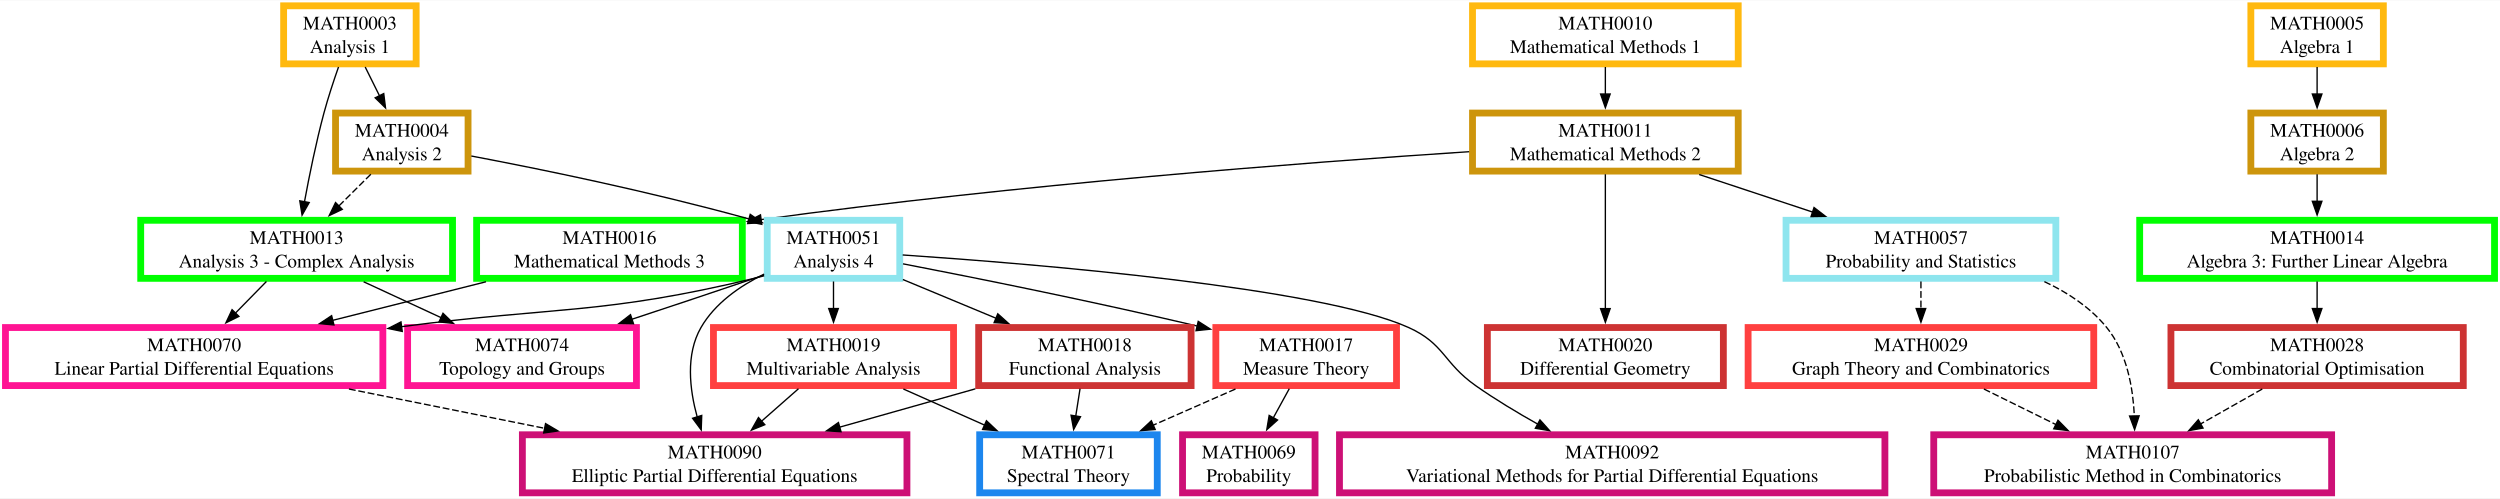
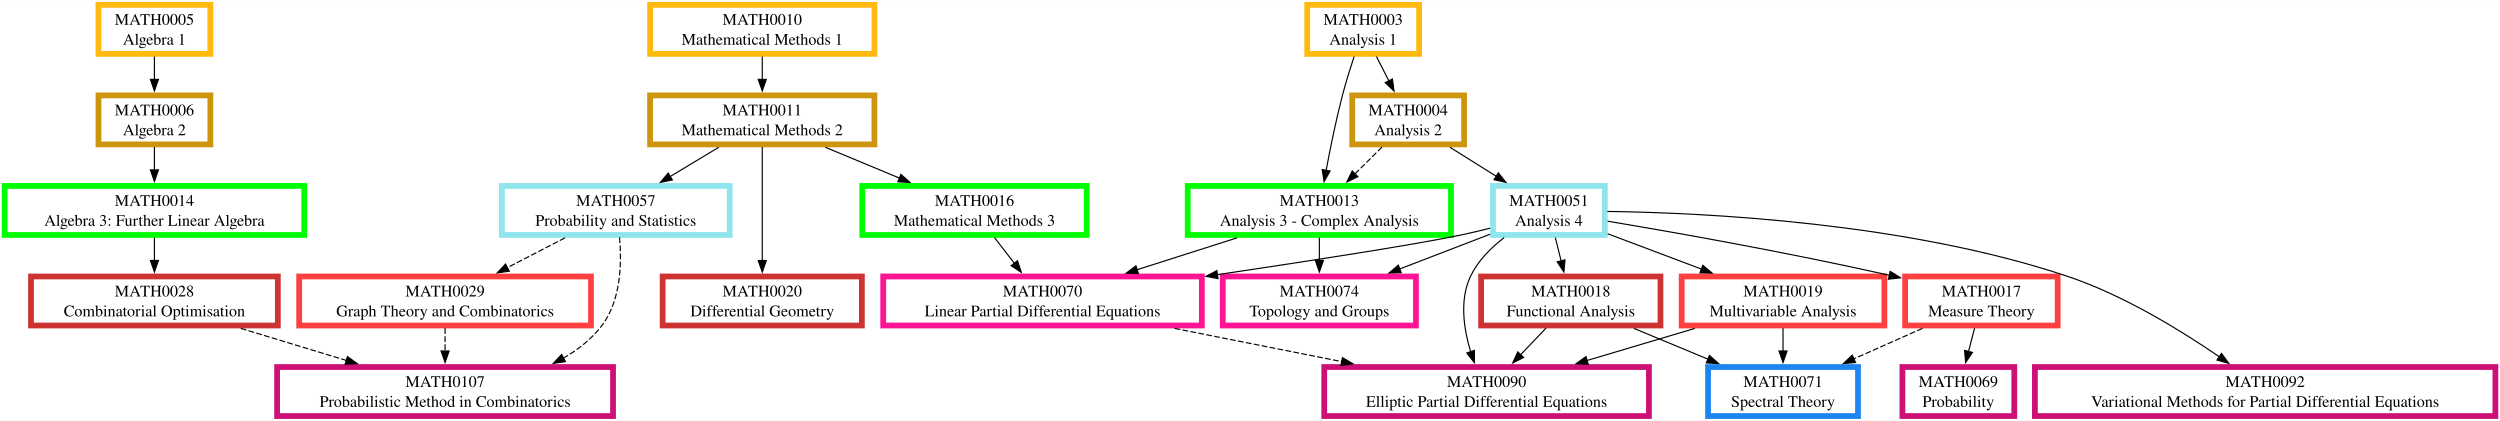
- <svg xmlns="http://www.w3.org/2000/svg" xmlns:xlink="http://www.w3.org/1999/xlink" width="1830pt" height="365pt" viewBox="0.00 0.00 1830.00 364.50">
+ <svg xmlns="http://www.w3.org/2000/svg" xmlns:xlink="http://www.w3.org/1999/xlink" width="2168pt" height="365pt" viewBox="0.00 0.00 2167.50 364.50">
  <g id="graph0" class="graph" transform="scale(1 1) rotate(0) translate(4 360.5)">
-     <polygon fill="white" stroke="none" points="-4,4 -4,-360.5 1826,-360.5 1826,4 -4,4" />
+     <polygon fill="white" stroke="none" points="-4,4 -4,-360.5 2163.5,-360.5 2163.5,4 -4,4" />
    <g id="node1" class="node">
      <g id="a_node1">
-         <a xlink:href="https://www.ucl.ac.uk/maths/sites/maths/files/math0003.pdf" xlink:title="Year 1, term 1">
-           <polygon fill="white" stroke="#ffb90f" stroke-width="5" points="300.62,-356.5 203.62,-356.5 203.62,-314 300.62,-314 300.62,-356.5" />
-           <text text-anchor="middle" x="252.12" y="-339.2" font-family="Times,serif" font-size="14.00">MATH0003</text>
-           <text text-anchor="middle" x="252.12" y="-321.95" font-family="Times,serif" font-size="14.00">Analysis 1</text>
+         <a xlink:href="https://www.ucl.ac.uk/maths/sites/maths/files/math0010.pdf" xlink:title="Year 1, term 1">
+           <polygon fill="white" stroke="#ffb90f" stroke-width="5" points="754.12,-356.5 559.62,-356.5 559.62,-314 754.12,-314 754.12,-356.5" />
+           <text text-anchor="middle" x="656.88" y="-339.2" font-family="Times,serif" font-size="14.00">MATH0010</text>
+           <text text-anchor="middle" x="656.88" y="-321.95" font-family="Times,serif" font-size="14.00">Mathematical Methods 1</text>
        </a>
      </g>
    </g>
    <g id="node5" class="node">
      <g id="a_node5">
+         <a xlink:href="https://www.ucl.ac.uk/maths/sites/maths/files/math0011_2.pdf" xlink:title="Year 1, term 2">
+           <polygon fill="white" stroke="#cd950c" stroke-width="5" points="754.12,-278 559.62,-278 559.62,-235.5 754.12,-235.5 754.12,-278" />
+           <text text-anchor="middle" x="656.88" y="-260.7" font-family="Times,serif" font-size="14.00">MATH0011</text>
+           <text text-anchor="middle" x="656.88" y="-243.45" font-family="Times,serif" font-size="14.00">Mathematical Methods 2</text>
+         </a>
+       </g>
+     </g>
+     <g id="edge2" class="edge">
+       <path fill="none" stroke="black" d="M656.88,-311.71C656.88,-305.39 656.88,-298.37 656.88,-291.54" />
+       <polygon fill="black" stroke="black" points="660.38,-291.91 656.88,-281.91 653.38,-291.91 660.38,-291.91" />
+     </g>
+     <g id="node2" class="node">
+       <g id="a_node2">
+         <a xlink:href="https://www.ucl.ac.uk/maths/sites/maths/files/math0005.pdf" xlink:title="Year 1, term 1">
+           <polygon fill="white" stroke="#ffb90f" stroke-width="5" points="178.38,-356.5 81.38,-356.5 81.38,-314 178.38,-314 178.38,-356.5" />
+           <text text-anchor="middle" x="129.88" y="-339.2" font-family="Times,serif" font-size="14.00">MATH0005</text>
+           <text text-anchor="middle" x="129.88" y="-321.95" font-family="Times,serif" font-size="14.00">Algebra 1</text>
+         </a>
+       </g>
+     </g>
+     <g id="node4" class="node">
+       <g id="a_node4">
+         <a xlink:href="https://www.ucl.ac.uk/maths/sites/maths/files/math0006.pdf" xlink:title="Year 1, term 2">
+           <polygon fill="white" stroke="#cd950c" stroke-width="5" points="178.38,-278 81.38,-278 81.38,-235.5 178.38,-235.5 178.38,-278" />
+           <text text-anchor="middle" x="129.88" y="-260.7" font-family="Times,serif" font-size="14.00">MATH0006</text>
+           <text text-anchor="middle" x="129.88" y="-243.45" font-family="Times,serif" font-size="14.00">Algebra 2</text>
+         </a>
+       </g>
+     </g>
+     <g id="edge1" class="edge">
+       <path fill="none" stroke="black" d="M129.88,-311.71C129.88,-305.39 129.88,-298.37 129.88,-291.54" />
+       <polygon fill="black" stroke="black" points="133.38,-291.91 129.88,-281.91 126.38,-291.91 133.38,-291.91" />
+     </g>
+     <g id="node3" class="node">
+       <g id="a_node3">
+         <a xlink:href="https://www.ucl.ac.uk/maths/sites/maths/files/math0003.pdf" xlink:title="Year 1, term 1">
+           <polygon fill="white" stroke="#ffb90f" stroke-width="5" points="1226.38,-356.5 1129.38,-356.5 1129.38,-314 1226.38,-314 1226.38,-356.5" />
+           <text text-anchor="middle" x="1177.88" y="-339.2" font-family="Times,serif" font-size="14.00">MATH0003</text>
+           <text text-anchor="middle" x="1177.88" y="-321.95" font-family="Times,serif" font-size="14.00">Analysis 1</text>
+         </a>
+       </g>
+     </g>
+     <g id="node6" class="node">
+       <g id="a_node6">
        <a xlink:href="https://www.ucl.ac.uk/maths/sites/maths/files/math0004.pdf" xlink:title="Year 1, term 2">
-           <polygon fill="white" stroke="#cd950c" stroke-width="5" points="338.62,-278 241.62,-278 241.62,-235.5 338.62,-235.5 338.62,-278" />
-           <text text-anchor="middle" x="290.12" y="-260.7" font-family="Times,serif" font-size="14.00">MATH0004</text>
-           <text text-anchor="middle" x="290.12" y="-243.45" font-family="Times,serif" font-size="14.00">Analysis 2</text>
-         </a>
-       </g>
-     </g>
-     <g id="edge2" class="edge">
-       <path fill="none" stroke="black" d="M263.32,-311.71C266.62,-305.08 270.29,-297.68 273.83,-290.54" />
-       <polygon fill="black" stroke="black" points="276.89,-292.26 278.2,-281.75 270.62,-289.15 276.89,-292.26" />
+           <polygon fill="white" stroke="#cd950c" stroke-width="5" points="1265.38,-278 1168.38,-278 1168.38,-235.5 1265.38,-235.5 1265.38,-278" />
+           <text text-anchor="middle" x="1216.88" y="-260.7" font-family="Times,serif" font-size="14.00">MATH0004</text>
+           <text text-anchor="middle" x="1216.88" y="-243.45" font-family="Times,serif" font-size="14.00">Analysis 2</text>
+         </a>
+       </g>
+     </g>
+     <g id="edge3" class="edge">
+       <path fill="none" stroke="black" d="M1189.37,-311.71C1192.75,-305.08 1196.52,-297.68 1200.16,-290.54" />
+       <polygon fill="black" stroke="black" points="1203.22,-292.24 1204.64,-281.74 1196.98,-289.06 1203.22,-292.24" />
+     </g>
+     <g id="node9" class="node">
+       <g id="a_node9">
+         <a xlink:href="https://www.ucl.ac.uk/maths/sites/maths/files/math0013.pdf" xlink:title="Year 2, term 1">
+           <polygon fill="white" stroke="#00ff00" stroke-width="5" points="1254,-199.5 1025.75,-199.5 1025.75,-157 1254,-157 1254,-199.5" />
+           <text text-anchor="middle" x="1139.88" y="-182.2" font-family="Times,serif" font-size="14.00">MATH0013</text>
+           <text text-anchor="middle" x="1139.88" y="-164.95" font-family="Times,serif" font-size="14.00">Analysis 3 - Complex Analysis</text>
+         </a>
+       </g>
+     </g>
+     <g id="edge6" class="edge">
+       <path fill="none" stroke="black" d="M1170.03,-311.7C1166.64,-301.49 1162.79,-289.21 1159.88,-278 1154.29,-256.55 1149.33,-232.15 1145.75,-212.96" />
+       <polygon fill="black" stroke="black" points="1149.22,-212.46 1143.98,-203.25 1142.33,-213.72 1149.22,-212.46" />
+     </g>
+     <g id="node7" class="node">
+       <g id="a_node7">
+         <a xlink:href="https://www.ucl.ac.uk/maths/sites/maths/files/math0014.pdf" xlink:title="Year 2, term 1">
+           <polygon fill="white" stroke="#00ff00" stroke-width="5" points="259.75,-199.5 0,-199.5 0,-157 259.75,-157 259.75,-199.5" />
+           <text text-anchor="middle" x="129.88" y="-182.2" font-family="Times,serif" font-size="14.00">MATH0014</text>
+           <text text-anchor="middle" x="129.88" y="-164.95" font-family="Times,serif" font-size="14.00">Algebra 3: Further Linear Algebra</text>
+         </a>
+       </g>
+     </g>
+     <g id="edge4" class="edge">
+       <path fill="none" stroke="black" d="M129.88,-233.21C129.88,-226.89 129.88,-219.87 129.88,-213.04" />
+       <polygon fill="black" stroke="black" points="133.38,-213.41 129.88,-203.41 126.38,-213.41 133.38,-213.41" />
    </g>
    <g id="node8" class="node">
      <g id="a_node8">
-         <a xlink:href="https://www.ucl.ac.uk/maths/sites/maths/files/math0013.pdf" xlink:title="Year 2, term 1">
-           <polygon fill="white" stroke="#00ff00" stroke-width="5" points="327.25,-199.5 99,-199.5 99,-157 327.25,-157 327.25,-199.5" />
-           <text text-anchor="middle" x="213.12" y="-182.2" font-family="Times,serif" font-size="14.00">MATH0013</text>
-           <text text-anchor="middle" x="213.12" y="-164.95" font-family="Times,serif" font-size="14.00">Analysis 3 - Complex Analysis</text>
+         <a xlink:href="https://www.ucl.ac.uk/maths/sites/maths/files/math0016.pdf" xlink:title="Year 2, term 1">
+           <polygon fill="white" stroke="#00ff00" stroke-width="5" points="938.12,-199.5 743.62,-199.5 743.62,-157 938.12,-157 938.12,-199.5" />
+           <text text-anchor="middle" x="840.88" y="-182.2" font-family="Times,serif" font-size="14.00">MATH0016</text>
+           <text text-anchor="middle" x="840.88" y="-164.95" font-family="Times,serif" font-size="14.00">Mathematical Methods 3</text>
        </a>
      </g>
    </g>
    <g id="edge5" class="edge">
-       <path fill="none" stroke="black" d="M243.8,-311.73C240.21,-301.53 236.15,-289.25 233.12,-278 227.37,-256.6 222.41,-232.19 218.87,-213" />
-       <polygon fill="black" stroke="black" points="222.34,-212.5 217.12,-203.28 215.45,-213.74 222.34,-212.5" />
-     </g>
-     <g id="node2" class="node">
-       <g id="a_node2">
-         <a xlink:href="https://www.ucl.ac.uk/maths/sites/maths/files/math0010.pdf" xlink:title="Year 1, term 1">
-           <polygon fill="white" stroke="#ffb90f" stroke-width="5" points="1268.38,-356.5 1073.88,-356.5 1073.88,-314 1268.38,-314 1268.38,-356.5" />
-           <text text-anchor="middle" x="1171.12" y="-339.2" font-family="Times,serif" font-size="14.00">MATH0010</text>
-           <text text-anchor="middle" x="1171.12" y="-321.95" font-family="Times,serif" font-size="14.00">Mathematical Methods 1</text>
-         </a>
-       </g>
-     </g>
-     <g id="node4" class="node">
-       <g id="a_node4">
-         <a xlink:href="https://www.ucl.ac.uk/maths/sites/maths/files/math0011_2.pdf" xlink:title="Year 1, term 2">
-           <polygon fill="white" stroke="#cd950c" stroke-width="5" points="1268.38,-278 1073.88,-278 1073.88,-235.5 1268.38,-235.5 1268.38,-278" />
-           <text text-anchor="middle" x="1171.12" y="-260.7" font-family="Times,serif" font-size="14.00">MATH0011</text>
-           <text text-anchor="middle" x="1171.12" y="-243.45" font-family="Times,serif" font-size="14.00">Mathematical Methods 2</text>
-         </a>
-       </g>
-     </g>
-     <g id="edge1" class="edge">
-       <path fill="none" stroke="black" d="M1171.12,-311.71C1171.12,-305.39 1171.12,-298.37 1171.12,-291.54" />
-       <polygon fill="black" stroke="black" points="1174.63,-291.91 1171.13,-281.91 1167.63,-291.91 1174.63,-291.91" />
-     </g>
-     <g id="node3" class="node">
-       <g id="a_node3">
-         <a xlink:href="https://www.ucl.ac.uk/maths/sites/maths/files/math0005.pdf" xlink:title="Year 1, term 1">
-           <polygon fill="white" stroke="#ffb90f" stroke-width="5" points="1740.62,-356.5 1643.62,-356.5 1643.62,-314 1740.62,-314 1740.62,-356.5" />
-           <text text-anchor="middle" x="1692.12" y="-339.2" font-family="Times,serif" font-size="14.00">MATH0005</text>
-           <text text-anchor="middle" x="1692.12" y="-321.95" font-family="Times,serif" font-size="14.00">Algebra 1</text>
-         </a>
-       </g>
-     </g>
-     <g id="node6" class="node">
-       <g id="a_node6">
-         <a xlink:href="https://www.ucl.ac.uk/maths/sites/maths/files/math0006.pdf" xlink:title="Year 1, term 2">
-           <polygon fill="white" stroke="#cd950c" stroke-width="5" points="1740.62,-278 1643.62,-278 1643.62,-235.5 1740.62,-235.5 1740.62,-278" />
-           <text text-anchor="middle" x="1692.12" y="-260.7" font-family="Times,serif" font-size="14.00">MATH0006</text>
-           <text text-anchor="middle" x="1692.12" y="-243.45" font-family="Times,serif" font-size="14.00">Algebra 2</text>
-         </a>
-       </g>
-     </g>
-     <g id="edge3" class="edge">
-       <path fill="none" stroke="black" d="M1692.12,-311.71C1692.12,-305.39 1692.12,-298.37 1692.12,-291.54" />
-       <polygon fill="black" stroke="black" points="1695.63,-291.91 1692.13,-281.91 1688.63,-291.91 1695.63,-291.91" />
-     </g>
-     <g id="node7" class="node">
-       <g id="a_node7">
-         <a xlink:href="https://www.ucl.ac.uk/maths/sites/maths/files/math0016.pdf" xlink:title="Year 2, term 1">
-           <polygon fill="white" stroke="#00ff00" stroke-width="5" points="539.38,-199.5 344.88,-199.5 344.88,-157 539.38,-157 539.38,-199.5" />
-           <text text-anchor="middle" x="442.12" y="-182.2" font-family="Times,serif" font-size="14.00">MATH0016</text>
-           <text text-anchor="middle" x="442.12" y="-164.95" font-family="Times,serif" font-size="14.00">Mathematical Methods 3</text>
-         </a>
-       </g>
-     </g>
-     <g id="edge4" class="edge">
-       <path fill="none" stroke="black" d="M1071.41,-249.72C950.68,-241.74 741.01,-225.74 552.96,-199.98" />
-       <polygon fill="black" stroke="black" points="553.63,-196.54 543.24,-198.64 552.67,-203.48 553.63,-196.54" />
+       <path fill="none" stroke="black" d="M711.58,-233C731.79,-224.6 754.89,-215 775.92,-206.26" />
+       <polygon fill="black" stroke="black" points="777.09,-209.56 784.98,-202.49 774.4,-203.1 777.09,-209.56" />
    </g>
    <g id="node11" class="node">
      <g id="a_node11">
        <a xlink:href="https://www.ucl.ac.uk/maths/sites/maths/files/math0057.pdf" xlink:title="Year 2 or 3, term 2">
-           <polygon fill="white" stroke="#8ee5ee" stroke-width="5" points="1500.88,-199.5 1303.38,-199.5 1303.38,-157 1500.88,-157 1500.88,-199.5" />
-           <text text-anchor="middle" x="1402.12" y="-182.2" font-family="Times,serif" font-size="14.00">MATH0057</text>
-           <text text-anchor="middle" x="1402.12" y="-164.95" font-family="Times,serif" font-size="14.00">Probability and Statistics</text>
+           <polygon fill="white" stroke="#8ee5ee" stroke-width="5" points="628.62,-199.5 431.12,-199.5 431.12,-157 628.62,-157 628.62,-199.5" />
+           <text text-anchor="middle" x="529.88" y="-182.2" font-family="Times,serif" font-size="14.00">MATH0057</text>
+           <text text-anchor="middle" x="529.88" y="-164.95" font-family="Times,serif" font-size="14.00">Probability and Statistics</text>
        </a>
      </g>
    </g>
    <g id="edge9" class="edge">
-       <path fill="none" stroke="black" d="M1239.81,-233C1265.99,-224.33 1296.03,-214.38 1323.1,-205.42" />
-       <polygon fill="black" stroke="black" points="1323.88,-208.85 1332.27,-202.38 1321.68,-202.2 1323.88,-208.85" />
-     </g>
-     <g id="node16" class="node">
-       <g id="a_node16">
+       <path fill="none" stroke="black" d="M619.11,-233C605.94,-225.07 590.98,-216.05 577.12,-207.71" />
+       <polygon fill="black" stroke="black" points="578.94,-204.72 568.57,-202.56 575.33,-210.71 578.94,-204.72" />
+     </g>
+     <g id="node15" class="node">
+       <g id="a_node15">
        <a xlink:href="https://www.ucl.ac.uk/maths/sites/maths/files/math0020.pdf" xlink:title="Year 3, term 2">
-           <polygon fill="white" stroke="#cd3333" stroke-width="5" points="1257.5,-121 1084.75,-121 1084.75,-78.5 1257.5,-78.5 1257.5,-121" />
-           <text text-anchor="middle" x="1171.12" y="-103.7" font-family="Times,serif" font-size="14.00">MATH0020</text>
-           <text text-anchor="middle" x="1171.12" y="-86.45" font-family="Times,serif" font-size="14.00">Differential Geometry</text>
-         </a>
-       </g>
-     </g>
-     <g id="edge14" class="edge">
-       <path fill="none" stroke="black" d="M1171.12,-233.21C1171.12,-207.27 1171.12,-164.4 1171.12,-134.48" />
-       <polygon fill="black" stroke="black" points="1174.63,-134.83 1171.13,-124.83 1167.63,-134.83 1174.63,-134.83" />
-     </g>
-     <g id="edge6" class="edge">
-       <path fill="none" stroke="black" stroke-dasharray="5,2" d="M267.44,-233.21C259.99,-225.81 251.58,-217.45 243.64,-209.57" />
-       <polygon fill="black" stroke="black" points="246.55,-207.52 236.99,-202.96 241.62,-212.49 246.55,-207.52" />
+           <polygon fill="white" stroke="#cd3333" stroke-width="5" points="743.25,-121 570.5,-121 570.5,-78.5 743.25,-78.5 743.25,-121" />
+           <text text-anchor="middle" x="656.88" y="-103.7" font-family="Times,serif" font-size="14.00">MATH0020</text>
+           <text text-anchor="middle" x="656.88" y="-86.45" font-family="Times,serif" font-size="14.00">Differential Geometry</text>
+         </a>
+       </g>
+     </g>
+     <g id="edge13" class="edge">
+       <path fill="none" stroke="black" d="M656.88,-233.21C656.88,-207.27 656.88,-164.4 656.88,-134.48" />
+       <polygon fill="black" stroke="black" points="660.38,-134.83 656.88,-124.83 653.38,-134.83 660.38,-134.83" />
+     </g>
+     <g id="edge7" class="edge">
+       <path fill="none" stroke="black" stroke-dasharray="5,2" d="M1194.19,-233.21C1186.74,-225.81 1178.33,-217.45 1170.39,-209.57" />
+       <polygon fill="black" stroke="black" points="1173.3,-207.52 1163.74,-202.96 1168.37,-212.49 1173.3,-207.52" />
    </g>
    <g id="node10" class="node">
      <g id="a_node10">
        <a xlink:href="https://www.ucl.ac.uk/maths/sites/maths/files/math0051.pdf" xlink:title="Year 2 or 3, term 2">
-           <polygon fill="white" stroke="#8ee5ee" stroke-width="5" points="654.62,-199.5 557.62,-199.5 557.62,-157 654.62,-157 654.62,-199.5" />
-           <text text-anchor="middle" x="606.12" y="-182.2" font-family="Times,serif" font-size="14.00">MATH0051</text>
-           <text text-anchor="middle" x="606.12" y="-164.95" font-family="Times,serif" font-size="14.00">Analysis 4</text>
+           <polygon fill="white" stroke="#8ee5ee" stroke-width="5" points="1387.38,-199.5 1290.38,-199.5 1290.38,-157 1387.38,-157 1387.38,-199.5" />
+           <text text-anchor="middle" x="1338.88" y="-182.2" font-family="Times,serif" font-size="14.00">MATH0051</text>
+           <text text-anchor="middle" x="1338.88" y="-164.95" font-family="Times,serif" font-size="14.00">Analysis 4</text>
        </a>
      </g>
    </g>
    <g id="edge8" class="edge">
-       <path fill="none" stroke="black" d="M341,-246.55C390.91,-237.1 469.31,-221.15 544.28,-200.47" />
-       <polygon fill="black" stroke="black" points="545.17,-203.85 553.85,-197.79 543.28,-197.11 545.17,-203.85" />
-     </g>
-     <g id="node9" class="node">
-       <g id="a_node9">
-         <a xlink:href="https://www.ucl.ac.uk/maths/sites/maths/files/math0014.pdf" xlink:title="Year 2, term 1">
-           <polygon fill="white" stroke="#00ff00" stroke-width="5" points="1822,-199.5 1562.25,-199.5 1562.25,-157 1822,-157 1822,-199.5" />
-           <text text-anchor="middle" x="1692.12" y="-182.2" font-family="Times,serif" font-size="14.00">MATH0014</text>
-           <text text-anchor="middle" x="1692.12" y="-164.95" font-family="Times,serif" font-size="14.00">Algebra 3: Further Linear Algebra</text>
-         </a>
-       </g>
-     </g>
-     <g id="edge7" class="edge">
-       <path fill="none" stroke="black" d="M1692.12,-233.21C1692.12,-226.89 1692.12,-219.87 1692.12,-213.04" />
-       <polygon fill="black" stroke="black" points="1695.63,-213.41 1692.13,-203.41 1688.63,-213.41 1695.63,-213.41" />
+       <path fill="none" stroke="black" d="M1253.15,-233C1265.81,-225.07 1280.18,-216.05 1293.49,-207.71" />
+       <polygon fill="black" stroke="black" points="1295.06,-210.86 1301.67,-202.58 1291.34,-204.93 1295.06,-210.86" />
+     </g>
+     <g id="node16" class="node">
+       <g id="a_node16">
+         <a xlink:href="https://www.ucl.ac.uk/maths/sites/maths/files/math0028.pdf" xlink:title="Year 3, term 2">
+           <polygon fill="white" stroke="#cd3333" stroke-width="5" points="236.88,-121 22.87,-121 22.87,-78.5 236.88,-78.5 236.88,-121" />
+           <text text-anchor="middle" x="129.88" y="-103.7" font-family="Times,serif" font-size="14.00">MATH0028</text>
+           <text text-anchor="middle" x="129.88" y="-86.45" font-family="Times,serif" font-size="14.00">Combinatorial Optimisation</text>
+         </a>
+       </g>
+     </g>
+     <g id="edge14" class="edge">
+       <path fill="none" stroke="black" d="M129.88,-154.71C129.88,-148.39 129.88,-141.37 129.88,-134.54" />
+       <polygon fill="black" stroke="black" points="133.38,-134.91 129.88,-124.91 126.38,-134.91 133.38,-134.91" />
    </g>
    <g id="node19" class="node">
      <g id="a_node19">
        <a xlink:href="https://www.ucl.ac.uk/maths/sites/maths/files/math0070.pdf" xlink:title="Year 3 or 4, term 1">
-           <polygon fill="white" stroke="#ff1493" stroke-width="5" points="276.25,-121 0,-121 0,-78.5 276.25,-78.5 276.25,-121" />
-           <text text-anchor="middle" x="138.12" y="-103.7" font-family="Times,serif" font-size="14.00">MATH0070</text>
-           <text text-anchor="middle" x="138.12" y="-86.45" font-family="Times,serif" font-size="14.00">Linear Partial Differential Equations</text>
+           <polygon fill="white" stroke="#ff1493" stroke-width="5" points="1038,-121 761.75,-121 761.75,-78.5 1038,-78.5 1038,-121" />
+           <text text-anchor="middle" x="899.88" y="-103.7" font-family="Times,serif" font-size="14.00">MATH0070</text>
+           <text text-anchor="middle" x="899.88" y="-86.45" font-family="Times,serif" font-size="14.00">Linear Partial Differential Equations</text>
        </a>
      </g>
    </g>
    <g id="edge19" class="edge">
-       <path fill="none" stroke="black" d="M351.74,-154.5C316.45,-145.62 275.82,-135.4 239.54,-126.27" />
-       <polygon fill="black" stroke="black" points="240.45,-122.89 229.89,-123.84 238.74,-129.68 240.45,-122.89" />
+       <path fill="none" stroke="black" d="M858.26,-154.71C863.73,-147.62 869.88,-139.65 875.73,-132.06" />
+       <polygon fill="black" stroke="black" points="878.15,-134.65 881.49,-124.59 872.61,-130.37 878.15,-134.65" />
    </g>
    <g id="node18" class="node">
      <g id="a_node18">
        <a xlink:href="https://www.ucl.ac.uk/maths/sites/maths/files/math0074.pdf" xlink:title="Year 3 or 4, term 1">
-           <polygon fill="white" stroke="#ff1493" stroke-width="5" points="461.88,-121 294.38,-121 294.38,-78.5 461.88,-78.5 461.88,-121" />
-           <text text-anchor="middle" x="378.12" y="-103.7" font-family="Times,serif" font-size="14.00">MATH0074</text>
-           <text text-anchor="middle" x="378.12" y="-86.45" font-family="Times,serif" font-size="14.00">Topology and Groups</text>
+           <polygon fill="white" stroke="#ff1493" stroke-width="5" points="1223.62,-121 1056.12,-121 1056.12,-78.5 1223.62,-78.5 1223.62,-121" />
+           <text text-anchor="middle" x="1139.88" y="-103.7" font-family="Times,serif" font-size="14.00">MATH0074</text>
+           <text text-anchor="middle" x="1139.88" y="-86.45" font-family="Times,serif" font-size="14.00">Topology and Groups</text>
        </a>
      </g>
    </g>
    <g id="edge16" class="edge">
-       <path fill="none" stroke="black" d="M262.18,-154.5C279.97,-146.26 300.26,-136.85 318.84,-128.24" />
-       <polygon fill="black" stroke="black" points="320.28,-131.43 327.88,-124.04 317.34,-125.08 320.28,-131.43" />
+       <path fill="none" stroke="black" d="M1139.88,-154.71C1139.88,-148.39 1139.88,-141.37 1139.88,-134.54" />
+       <polygon fill="black" stroke="black" points="1143.38,-134.91 1139.88,-124.91 1136.38,-134.91 1143.38,-134.91" />
    </g>
    <g id="edge18" class="edge">
-       <path fill="none" stroke="black" d="M191.03,-154.71C183.92,-147.46 175.92,-139.3 168.33,-131.56" />
-       <polygon fill="black" stroke="black" points="170.88,-129.16 161.38,-124.47 165.88,-134.06 170.88,-129.16" />
-     </g>
-     <g id="node17" class="node">
-       <g id="a_node17">
-         <a xlink:href="https://www.ucl.ac.uk/maths/sites/maths/files/math0028.pdf" xlink:title="Year 3, term 2">
-           <polygon fill="white" stroke="#cd3333" stroke-width="5" points="1799.12,-121 1585.12,-121 1585.12,-78.5 1799.12,-78.5 1799.12,-121" />
-           <text text-anchor="middle" x="1692.12" y="-103.7" font-family="Times,serif" font-size="14.00">MATH0028</text>
-           <text text-anchor="middle" x="1692.12" y="-86.45" font-family="Times,serif" font-size="14.00">Combinatorial Optimisation</text>
-         </a>
-       </g>
-     </g>
-     <g id="edge15" class="edge">
-       <path fill="none" stroke="black" d="M1692.12,-154.71C1692.12,-148.39 1692.12,-141.37 1692.12,-134.54" />
-       <polygon fill="black" stroke="black" points="1695.63,-134.91 1692.13,-124.91 1688.63,-134.91 1695.63,-134.91" />
-     </g>
-     <g id="node12" class="node">
-       <g id="a_node12">
+       <path fill="none" stroke="black" d="M1068.52,-154.5C1041.19,-145.8 1009.82,-135.8 981.6,-126.8" />
+       <polygon fill="black" stroke="black" points="982.99,-123.57 972.4,-123.87 980.86,-130.24 982.99,-123.57" />
+     </g>
+     <g id="node13" class="node">
+       <g id="a_node13">
        <a xlink:href="https://www.ucl.ac.uk/maths/sites/maths/files/math0019.pdf" xlink:title="Year 3, term 1">
-           <polygon fill="white" stroke="#ff4040" stroke-width="5" points="694,-121 518.25,-121 518.25,-78.5 694,-78.5 694,-121" />
-           <text text-anchor="middle" x="606.12" y="-103.7" font-family="Times,serif" font-size="14.00">MATH0019</text>
-           <text text-anchor="middle" x="606.12" y="-86.45" font-family="Times,serif" font-size="14.00">Multivariable Analysis</text>
-         </a>
-       </g>
-     </g>
-     <g id="edge10" class="edge">
-       <path fill="none" stroke="black" d="M606.12,-154.71C606.12,-148.39 606.12,-141.37 606.12,-134.54" />
-       <polygon fill="black" stroke="black" points="609.63,-134.91 606.13,-124.91 602.63,-134.91 609.63,-134.91" />
+           <polygon fill="white" stroke="#ff4040" stroke-width="5" points="1629.75,-121 1454,-121 1454,-78.5 1629.75,-78.5 1629.75,-121" />
+           <text text-anchor="middle" x="1541.88" y="-103.7" font-family="Times,serif" font-size="14.00">MATH0019</text>
+           <text text-anchor="middle" x="1541.88" y="-86.45" font-family="Times,serif" font-size="14.00">Multivariable Analysis</text>
+         </a>
+       </g>
+     </g>
+     <g id="edge11" class="edge">
+       <path fill="none" stroke="black" d="M1389.84,-158.04C1414.52,-148.75 1444.54,-137.43 1471.37,-127.32" />
+       <polygon fill="black" stroke="black" points="1472.33,-130.7 1480.45,-123.9 1469.86,-124.15 1472.33,-130.7" />
    </g>
    <g id="node14" class="node">
      <g id="a_node14">
        <a xlink:href="https://www.ucl.ac.uk/maths/sites/maths/files/math0017.pdf" xlink:title="Year 3, term 1">
-           <polygon fill="white" stroke="#ff4040" stroke-width="5" points="1018.25,-121 886,-121 886,-78.5 1018.25,-78.5 1018.25,-121" />
-           <text text-anchor="middle" x="952.12" y="-103.7" font-family="Times,serif" font-size="14.00">MATH0017</text>
-           <text text-anchor="middle" x="952.12" y="-86.45" font-family="Times,serif" font-size="14.00">Measure Theory</text>
+           <polygon fill="white" stroke="#ff4040" stroke-width="5" points="1780,-121 1647.75,-121 1647.75,-78.5 1780,-78.5 1780,-121" />
+           <text text-anchor="middle" x="1713.88" y="-103.7" font-family="Times,serif" font-size="14.00">MATH0017</text>
+           <text text-anchor="middle" x="1713.88" y="-86.45" font-family="Times,serif" font-size="14.00">Measure Theory</text>
        </a>
      </g>
    </g>
    <g id="edge12" class="edge">
-       <path fill="none" stroke="black" d="M657.02,-167.62C709.18,-157.54 792.88,-140.79 872.32,-122.1" />
-       <polygon fill="black" stroke="black" points="873.11,-125.51 882.03,-119.8 871.49,-118.7 873.11,-125.51" />
-     </g>
-     <g id="node15" class="node">
-       <g id="a_node15">
+       <path fill="none" stroke="black" d="M1389.82,-168.95C1447.36,-159.3 1544.03,-142.25 1634.29,-121.99" />
+       <polygon fill="black" stroke="black" points="1634.81,-125.46 1643.79,-119.84 1633.26,-118.64 1634.81,-125.46" />
+     </g>
+     <g id="node17" class="node">
+       <g id="a_node17">
        <a xlink:href="https://www.ucl.ac.uk/maths/sites/maths/files/math0018.pdf" xlink:title="Year 3, term 2">
-           <polygon fill="white" stroke="#cd3333" stroke-width="5" points="867.88,-121 712.38,-121 712.38,-78.5 867.88,-78.5 867.88,-121" />
-           <text text-anchor="middle" x="790.12" y="-103.7" font-family="Times,serif" font-size="14.00">MATH0018</text>
-           <text text-anchor="middle" x="790.12" y="-86.45" font-family="Times,serif" font-size="14.00">Functional Analysis</text>
-         </a>
-       </g>
-     </g>
-     <g id="edge13" class="edge">
-       <path fill="none" stroke="black" d="M656.89,-156.14C678.01,-147.36 702.79,-137.06 725.21,-127.74" />
-       <polygon fill="black" stroke="black" points="726.37,-131.05 734.26,-123.98 723.68,-124.58 726.37,-131.05" />
+           <polygon fill="white" stroke="#cd3333" stroke-width="5" points="1435.62,-121 1280.12,-121 1280.12,-78.5 1435.62,-78.5 1435.62,-121" />
+           <text text-anchor="middle" x="1357.88" y="-103.7" font-family="Times,serif" font-size="14.00">MATH0018</text>
+           <text text-anchor="middle" x="1357.88" y="-86.45" font-family="Times,serif" font-size="14.00">Functional Analysis</text>
+         </a>
+       </g>
+     </g>
+     <g id="edge15" class="edge">
+       <path fill="none" stroke="black" d="M1344.47,-154.71C1346.04,-148.39 1347.79,-141.37 1349.48,-134.54" />
+       <polygon fill="black" stroke="black" points="1352.87,-135.41 1351.89,-124.86 1346.08,-133.72 1352.87,-135.41" />
    </g>
    <g id="edge17" class="edge">
-       <path fill="none" stroke="black" d="M555.22,-159.42C552.82,-158.6 550.45,-157.79 548.12,-157 518.89,-147.06 486.76,-136.37 458.37,-127" />
-       <polygon fill="black" stroke="black" points="459.72,-123.76 449.13,-123.96 457.53,-130.41 459.72,-123.76" />
+       <path fill="none" stroke="black" d="M1287.89,-157.65C1264,-148.47 1235.18,-137.39 1209.33,-127.45" />
+       <polygon fill="black" stroke="black" points="1210.85,-124.28 1200.26,-123.96 1208.33,-130.82 1210.85,-124.28" />
    </g>
    <g id="edge20" class="edge">
-       <path fill="none" stroke="black" d="M555.37,-158.89C552.93,-158.21 550.51,-157.57 548.12,-157 437,-130.28 404.05,-136.61 289.87,-121.62" />
-       <polygon fill="black" stroke="black" points="290.44,-118.16 280.07,-120.3 289.51,-125.1 290.44,-118.16" />
+       <path fill="none" stroke="black" d="M1287.95,-162.88C1279.61,-160.76 1271.03,-158.71 1262.88,-157 1222.94,-148.61 1132.21,-134.55 1051.45,-122.59" />
+       <polygon fill="black" stroke="black" points="1052.03,-119.13 1041.63,-121.14 1051.01,-126.06 1052.03,-119.13" />
+     </g>
+     <g id="node22" class="node">
+       <g id="a_node22">
+         <a xlink:href="https://www.ucl.ac.uk/maths/sites/maths/files/math0092.pdf" xlink:title="Year 3 or 4, term 2">
+           <polygon fill="white" stroke="#cd1076" stroke-width="5" points="2159.5,-42.5 1760.25,-42.5 1760.25,0 2159.5,0 2159.5,-42.5" />
+           <text text-anchor="middle" x="1959.88" y="-25.2" font-family="Times,serif" font-size="14.00">MATH0092</text>
+           <text text-anchor="middle" x="1959.88" y="-7.95" font-family="Times,serif" font-size="14.00">Variational Methods for Partial Differential Equations</text>
+         </a>
+       </g>
+     </g>
+     <g id="edge25" class="edge">
+       <path fill="none" stroke="black" d="M1389.59,-177.4C1474.47,-176.24 1649.68,-167.75 1788.88,-121 1837.09,-104.81 1886.85,-74.22 1920.17,-51.36" />
+       <polygon fill="black" stroke="black" points="1922.09,-54.28 1928.3,-45.7 1918.09,-48.54 1922.09,-54.28" />
+     </g>
+     <g id="node23" class="node">
+       <g id="a_node23">
+         <a xlink:href="https://www.ucl.ac.uk/maths/sites/maths/files/math0090.pdf" xlink:title="Year 3 or 4, term 2">
+           <polygon fill="white" stroke="#cd1076" stroke-width="5" points="1425.62,-42.5 1144.12,-42.5 1144.12,0 1425.62,0 1425.62,-42.5" />
+           <text text-anchor="middle" x="1284.88" y="-25.2" font-family="Times,serif" font-size="14.00">MATH0090</text>
+           <text text-anchor="middle" x="1284.88" y="-7.95" font-family="Times,serif" font-size="14.00">Elliptic Partial Differential Equations</text>
+         </a>
+       </g>
+     </g>
+     <g id="edge27" class="edge">
+       <path fill="none" stroke="black" d="M1300.09,-154.67C1288.5,-145.78 1277.2,-134.45 1270.88,-121 1261.28,-100.6 1265.06,-75.42 1271.1,-55.59" />
+       <polygon fill="black" stroke="black" points="1274.34,-56.92 1274.23,-46.33 1267.71,-54.68 1274.34,-56.92" />
+     </g>
+     <g id="node12" class="node">
+       <g id="a_node12">
+         <a xlink:href="https://www.ucl.ac.uk/maths/sites/maths/files/math0029.pdf" xlink:title="Year 3, term 1">
+           <polygon fill="white" stroke="#ff4040" stroke-width="5" points="508.38,-121 255.38,-121 255.38,-78.5 508.38,-78.5 508.38,-121" />
+           <text text-anchor="middle" x="381.88" y="-103.7" font-family="Times,serif" font-size="14.00">MATH0029</text>
+           <text text-anchor="middle" x="381.88" y="-86.45" font-family="Times,serif" font-size="14.00">Graph Theory and Combinatorics</text>
+         </a>
+       </g>
+     </g>
+     <g id="edge10" class="edge">
+       <path fill="none" stroke="black" stroke-dasharray="5,2" d="M485.87,-154.5C470.14,-146.37 452.22,-137.11 435.75,-128.6" />
+       <polygon fill="black" stroke="black" points="437.54,-125.59 427.05,-124.1 434.33,-131.8 437.54,-125.59" />
    </g>
    <g id="node20" class="node">
      <g id="a_node20">
-         <a xlink:href="https://www.ucl.ac.uk/maths/sites/maths/files/math0092.pdf" xlink:title="Year 3 or 4, term 2">
-           <polygon fill="white" stroke="#cd1076" stroke-width="5" points="1375.75,-42.5 976.5,-42.5 976.5,0 1375.75,0 1375.75,-42.5" />
-           <text text-anchor="middle" x="1176.12" y="-25.2" font-family="Times,serif" font-size="14.00">MATH0092</text>
-           <text text-anchor="middle" x="1176.12" y="-7.95" font-family="Times,serif" font-size="14.00">Variational Methods for Partial Differential Equations</text>
-         </a>
-       </g>
+         <a xlink:href="https://www.ucl.ac.uk/maths/sites/maths/files/math0107_1.pdf" xlink:title="Year 3 or 4, term 2">
+           <polygon fill="white" stroke="#cd1076" stroke-width="5" points="527.5,-42.5 236.25,-42.5 236.25,0 527.5,0 527.5,-42.5" />
+           <text text-anchor="middle" x="381.88" y="-25.2" font-family="Times,serif" font-size="14.00">MATH0107</text>
+           <text text-anchor="middle" x="381.88" y="-7.95" font-family="Times,serif" font-size="14.00">Probabilistic Method in Combinatorics</text>
+         </a>
+       </g>
+     </g>
+     <g id="edge23" class="edge">
+       <path fill="none" stroke="black" stroke-dasharray="5,2" d="M533.17,-154.88C535.09,-133.16 534.49,-100.36 517.88,-78.5 509.01,-66.83 497.28,-57.56 484.43,-50.21" />
+       <polygon fill="black" stroke="black" points="486.23,-47.2 475.74,-45.66 482.97,-53.4 486.23,-47.2" />
    </g>
    <g id="edge21" class="edge">
-       <path fill="none" stroke="black" d="M656.77,-174.12C753.77,-167.55 961.92,-150.4 1027.12,-121 1053.4,-109.15 1052.55,-95.1 1076.12,-78.5 1090.42,-68.43 1106.67,-58.66 1121.85,-50.16" />
-       <polygon fill="black" stroke="black" points="1123.25,-53.39 1130.32,-45.49 1119.87,-47.25 1123.25,-53.39" />
-     </g>
-     <g id="node22" class="node">
-       <g id="a_node22">
-         <a xlink:href="https://www.ucl.ac.uk/maths/sites/maths/files/math0090.pdf" xlink:title="Year 3 or 4, term 2">
-           <polygon fill="white" stroke="#cd1076" stroke-width="5" points="659.88,-42.5 378.38,-42.5 378.38,0 659.88,0 659.88,-42.5" />
-           <text text-anchor="middle" x="519.12" y="-25.2" font-family="Times,serif" font-size="14.00">MATH0090</text>
-           <text text-anchor="middle" x="519.12" y="-7.95" font-family="Times,serif" font-size="14.00">Elliptic Partial Differential Equations</text>
-         </a>
-       </g>
-     </g>
-     <g id="edge24" class="edge">
-       <path fill="none" stroke="black" d="M555.34,-160.11C537.48,-151.36 519.33,-138.71 509.12,-121 497.78,-101.31 500.78,-75.71 506.35,-55.51" />
-       <polygon fill="black" stroke="black" points="509.66,-56.65 509.29,-46.06 502.97,-54.57 509.66,-56.65" />
-     </g>
-     <g id="node13" class="node">
-       <g id="a_node13">
-         <a xlink:href="https://www.ucl.ac.uk/maths/sites/maths/files/math0029.pdf" xlink:title="Year 3, term 1">
-           <polygon fill="white" stroke="#ff4040" stroke-width="5" points="1528.62,-121 1275.62,-121 1275.62,-78.5 1528.62,-78.5 1528.62,-121" />
-           <text text-anchor="middle" x="1402.12" y="-103.7" font-family="Times,serif" font-size="14.00">MATH0029</text>
-           <text text-anchor="middle" x="1402.12" y="-86.45" font-family="Times,serif" font-size="14.00">Graph Theory and Combinatorics</text>
-         </a>
-       </g>
-     </g>
-     <g id="edge11" class="edge">
-       <path fill="none" stroke="black" stroke-dasharray="5,2" d="M1402.12,-154.71C1402.12,-148.39 1402.12,-141.37 1402.12,-134.54" />
-       <polygon fill="black" stroke="black" points="1405.63,-134.91 1402.13,-124.91 1398.63,-134.91 1405.63,-134.91" />
-     </g>
-     <g id="node23" class="node">
-       <g id="a_node23">
-         <a xlink:href="https://www.ucl.ac.uk/maths/sites/maths/files/math0107_1.pdf" xlink:title="Year 3 or 4, term 2">
-           <polygon fill="white" stroke="#cd1076" stroke-width="5" points="1702.75,-42.5 1411.5,-42.5 1411.5,0 1702.75,0 1702.75,-42.5" />
-           <text text-anchor="middle" x="1557.12" y="-25.2" font-family="Times,serif" font-size="14.00">MATH0107</text>
-           <text text-anchor="middle" x="1557.12" y="-7.95" font-family="Times,serif" font-size="14.00">Probabilistic Method in Combinatorics</text>
-         </a>
-       </g>
+       <path fill="none" stroke="black" stroke-dasharray="5,2" d="M381.88,-76.21C381.88,-69.89 381.88,-62.87 381.88,-56.04" />
+       <polygon fill="black" stroke="black" points="385.38,-56.41 381.88,-46.41 378.38,-56.41 385.38,-56.41" />
    </g>
    <g id="edge29" class="edge">
-       <path fill="none" stroke="black" stroke-dasharray="5,2" d="M1492.48,-154.6C1509.77,-146.53 1526.17,-135.65 1538.12,-121 1552.86,-102.94 1557.4,-76.85 1558.36,-56.02" />
-       <polygon fill="black" stroke="black" points="1561.85,-56.35 1558.54,-46.29 1554.85,-56.22 1561.85,-56.35" />
-     </g>
-     <g id="edge26" class="edge">
-       <path fill="none" stroke="black" d="M580.49,-76.21C571.98,-68.73 562.37,-60.28 553.32,-52.32" />
-       <polygon fill="black" stroke="black" points="555.83,-49.87 546.01,-45.89 551.21,-55.12 555.83,-49.87" />
+       <path fill="none" stroke="black" d="M1465.46,-76C1436.08,-67.26 1402.31,-57.21 1371.99,-48.18" />
+       <polygon fill="black" stroke="black" points="1373.03,-44.84 1362.44,-45.34 1371.03,-51.55 1373.03,-44.84" />
    </g>
    <g id="node24" class="node">
      <g id="a_node24">
        <a xlink:href="https://www.ucl.ac.uk/maths/sites/maths/files/math0071.pdf" xlink:title="Year 4, term 1">
-           <polygon fill="white" stroke="#1c86ee" stroke-width="5" points="843.12,-42.5 713.12,-42.5 713.12,0 843.12,0 843.12,-42.5" />
-           <text text-anchor="middle" x="778.12" y="-25.2" font-family="Times,serif" font-size="14.00">MATH0071</text>
-           <text text-anchor="middle" x="778.12" y="-7.95" font-family="Times,serif" font-size="14.00">Spectral Theory</text>
+           <polygon fill="white" stroke="#1c86ee" stroke-width="5" points="1606.88,-42.5 1476.88,-42.5 1476.88,0 1606.88,0 1606.88,-42.5" />
+           <text text-anchor="middle" x="1541.88" y="-25.2" font-family="Times,serif" font-size="14.00">MATH0071</text>
+           <text text-anchor="middle" x="1541.88" y="-7.95" font-family="Times,serif" font-size="14.00">Spectral Theory</text>
        </a>
      </g>
    </g>
    <g id="edge31" class="edge">
-       <path fill="none" stroke="black" d="M657.26,-76C675.98,-67.68 697.35,-58.17 716.87,-49.5" />
-       <polygon fill="black" stroke="black" points="718.08,-52.78 725.8,-45.52 715.24,-46.39 718.08,-52.78" />
-     </g>
-     <g id="edge27" class="edge">
-       <path fill="none" stroke="black" stroke-dasharray="5,2" d="M1448.21,-76C1464.85,-67.79 1483.81,-58.44 1501.19,-49.86" />
-       <polygon fill="black" stroke="black" points="1502.44,-53.14 1509.86,-45.58 1499.34,-46.86 1502.44,-53.14" />
+       <path fill="none" stroke="black" d="M1541.88,-76.21C1541.88,-69.89 1541.88,-62.87 1541.88,-56.04" />
+       <polygon fill="black" stroke="black" points="1545.38,-56.41 1541.88,-46.41 1538.38,-56.41 1545.38,-56.41" />
    </g>
    <g id="node21" class="node">
      <g id="a_node21">
        <a xlink:href="https://www.ucl.ac.uk/maths/sites/maths/files/math0069.pdf" xlink:title="Year 3 or 4, term 2">
-           <polygon fill="white" stroke="#cd1076" stroke-width="5" points="958.62,-42.5 861.62,-42.5 861.62,0 958.62,0 958.62,-42.5" />
-           <text text-anchor="middle" x="910.12" y="-25.2" font-family="Times,serif" font-size="14.00">MATH0069</text>
-           <text text-anchor="middle" x="910.12" y="-7.95" font-family="Times,serif" font-size="14.00">Probability</text>
-         </a>
-       </g>
+           <polygon fill="white" stroke="#cd1076" stroke-width="5" points="1742.38,-42.5 1645.38,-42.5 1645.38,0 1742.38,0 1742.38,-42.5" />
+           <text text-anchor="middle" x="1693.88" y="-25.2" font-family="Times,serif" font-size="14.00">MATH0069</text>
+           <text text-anchor="middle" x="1693.88" y="-7.95" font-family="Times,serif" font-size="14.00">Probability</text>
+         </a>
+       </g>
+     </g>
+     <g id="edge24" class="edge">
+       <path fill="none" stroke="black" d="M1707.98,-76.21C1706.29,-69.73 1704.4,-62.53 1702.58,-55.54" />
+       <polygon fill="black" stroke="black" points="1706.09,-55.15 1700.18,-46.36 1699.32,-56.92 1706.09,-55.15" />
+     </g>
+     <g id="edge32" class="edge">
+       <path fill="none" stroke="black" stroke-dasharray="5,2" d="M1662.74,-76C1644.02,-67.68 1622.65,-58.17 1603.13,-49.5" />
+       <polygon fill="black" stroke="black" points="1604.76,-46.39 1594.2,-45.52 1601.92,-52.78 1604.76,-46.39" />
    </g>
    <g id="edge22" class="edge">
-       <path fill="none" stroke="black" d="M939.75,-76.21C936.02,-69.42 931.86,-61.84 927.86,-54.55" />
-       <polygon fill="black" stroke="black" points="931.16,-53.3 923.28,-46.22 925.03,-56.67 931.16,-53.3" />
-     </g>
-     <g id="edge32" class="edge">
-       <path fill="none" stroke="black" stroke-dasharray="5,2" d="M900.39,-76C881.45,-67.68 859.84,-58.17 840.09,-49.5" />
-       <polygon fill="black" stroke="black" points="841.61,-46.34 831.05,-45.52 838.79,-52.75 841.61,-46.34" />
-     </g>
-     <g id="edge25" class="edge">
-       <path fill="none" stroke="black" d="M709.92,-76.11C678.65,-67.28 642.63,-57.11 610.38,-48.01" />
-       <polygon fill="black" stroke="black" points="611.63,-44.73 601.05,-45.38 609.73,-51.46 611.63,-44.73" />
+       <path fill="none" stroke="black" stroke-dasharray="5,2" d="M204.8,-76C233.62,-67.26 266.72,-57.21 296.45,-48.18" />
+       <polygon fill="black" stroke="black" points="297.24,-51.6 305.79,-45.35 295.2,-44.9 297.24,-51.6" />
+     </g>
+     <g id="edge28" class="edge">
+       <path fill="none" stroke="black" d="M1336.37,-76.21C1329.45,-68.96 1321.66,-60.8 1314.28,-53.06" />
+       <polygon fill="black" stroke="black" points="1316.96,-50.81 1307.53,-45.99 1311.9,-55.64 1316.96,-50.81" />
    </g>
    <g id="edge30" class="edge">
-       <path fill="none" stroke="black" d="M786.59,-76.21C785.6,-69.89 784.5,-62.87 783.43,-56.04" />
-       <polygon fill="black" stroke="black" points="786.92,-55.72 781.91,-46.39 780,-56.81 786.92,-55.72" />
-     </g>
-     <g id="edge28" class="edge">
-       <path fill="none" stroke="black" stroke-dasharray="5,2" d="M1651.99,-76C1637.7,-67.91 1621.46,-58.7 1606.49,-50.22" />
-       <polygon fill="black" stroke="black" points="1608.62,-47.41 1598.19,-45.52 1605.17,-53.5 1608.62,-47.41" />
-     </g>
-     <g id="edge23" class="edge">
-       <path fill="none" stroke="black" stroke-dasharray="5,2" d="M251.41,-76C296.49,-66.95 348.53,-56.5 394.67,-47.24" />
-       <polygon fill="black" stroke="black" points="395.35,-50.67 404.47,-45.27 393.97,-43.81 395.35,-50.67" />
+       <path fill="none" stroke="black" d="M1412.58,-76C1432.79,-67.6 1455.89,-58 1476.92,-49.26" />
+       <polygon fill="black" stroke="black" points="1478.09,-52.56 1485.98,-45.49 1475.4,-46.1 1478.09,-52.56" />
+     </g>
+     <g id="edge26" class="edge">
+       <path fill="none" stroke="black" stroke-dasharray="5,2" d="M1014.35,-76C1060,-66.93 1112.71,-56.46 1159.41,-47.18" />
+       <polygon fill="black" stroke="black" points="1159.9,-50.65 1169.03,-45.27 1158.54,-43.78 1159.9,-50.65" />
    </g>
  </g>
</svg>
